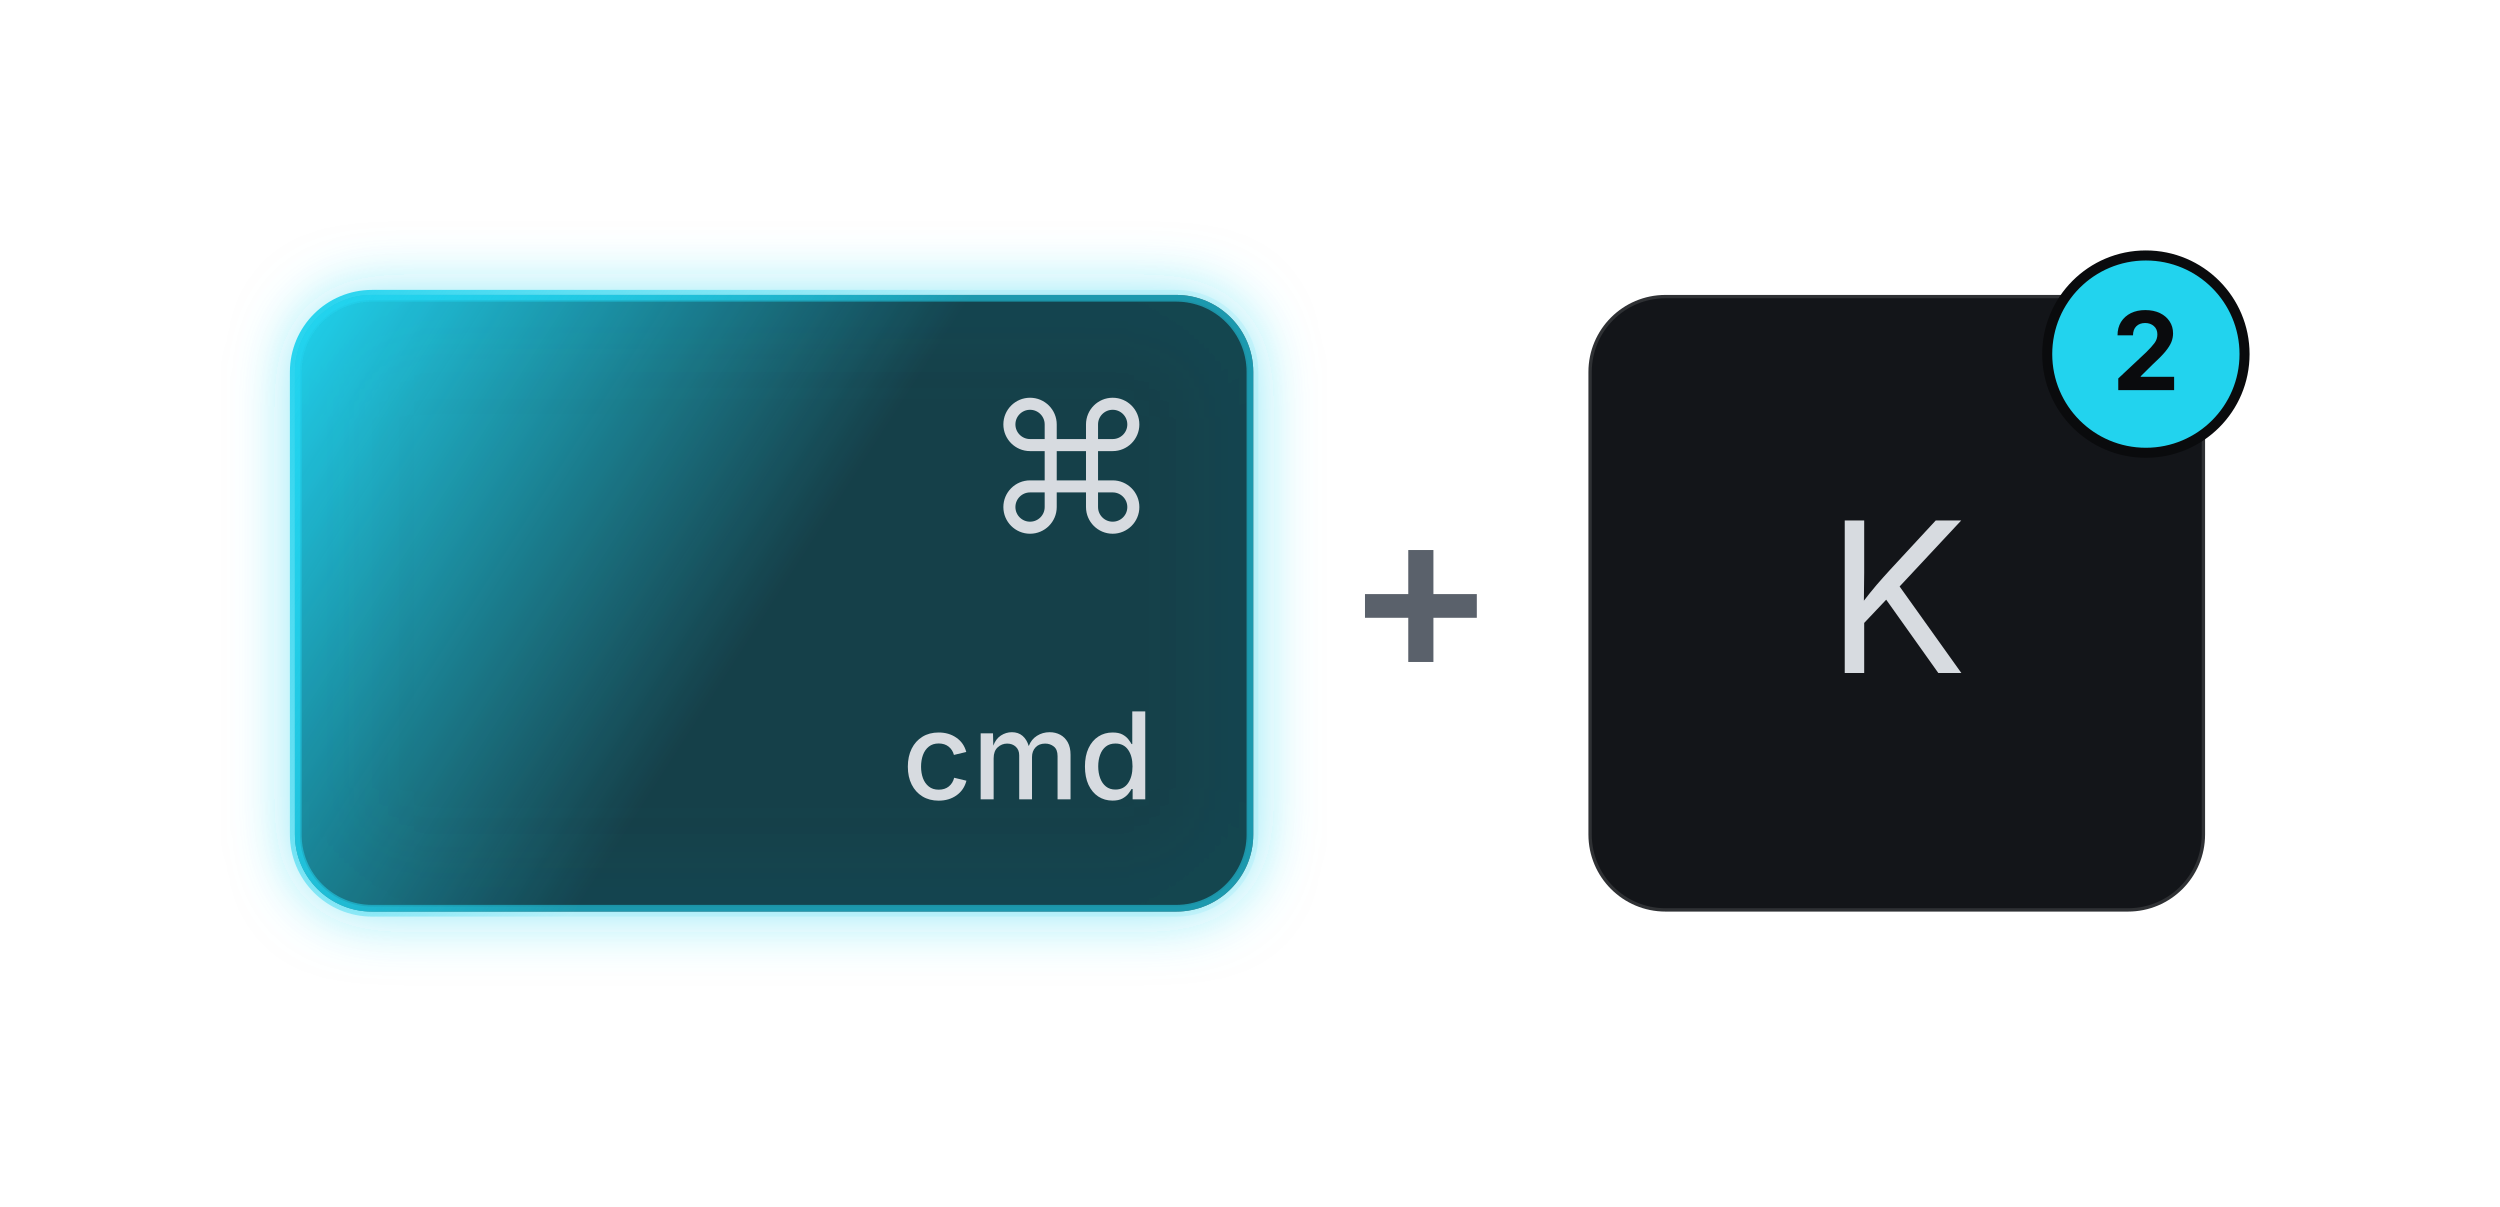
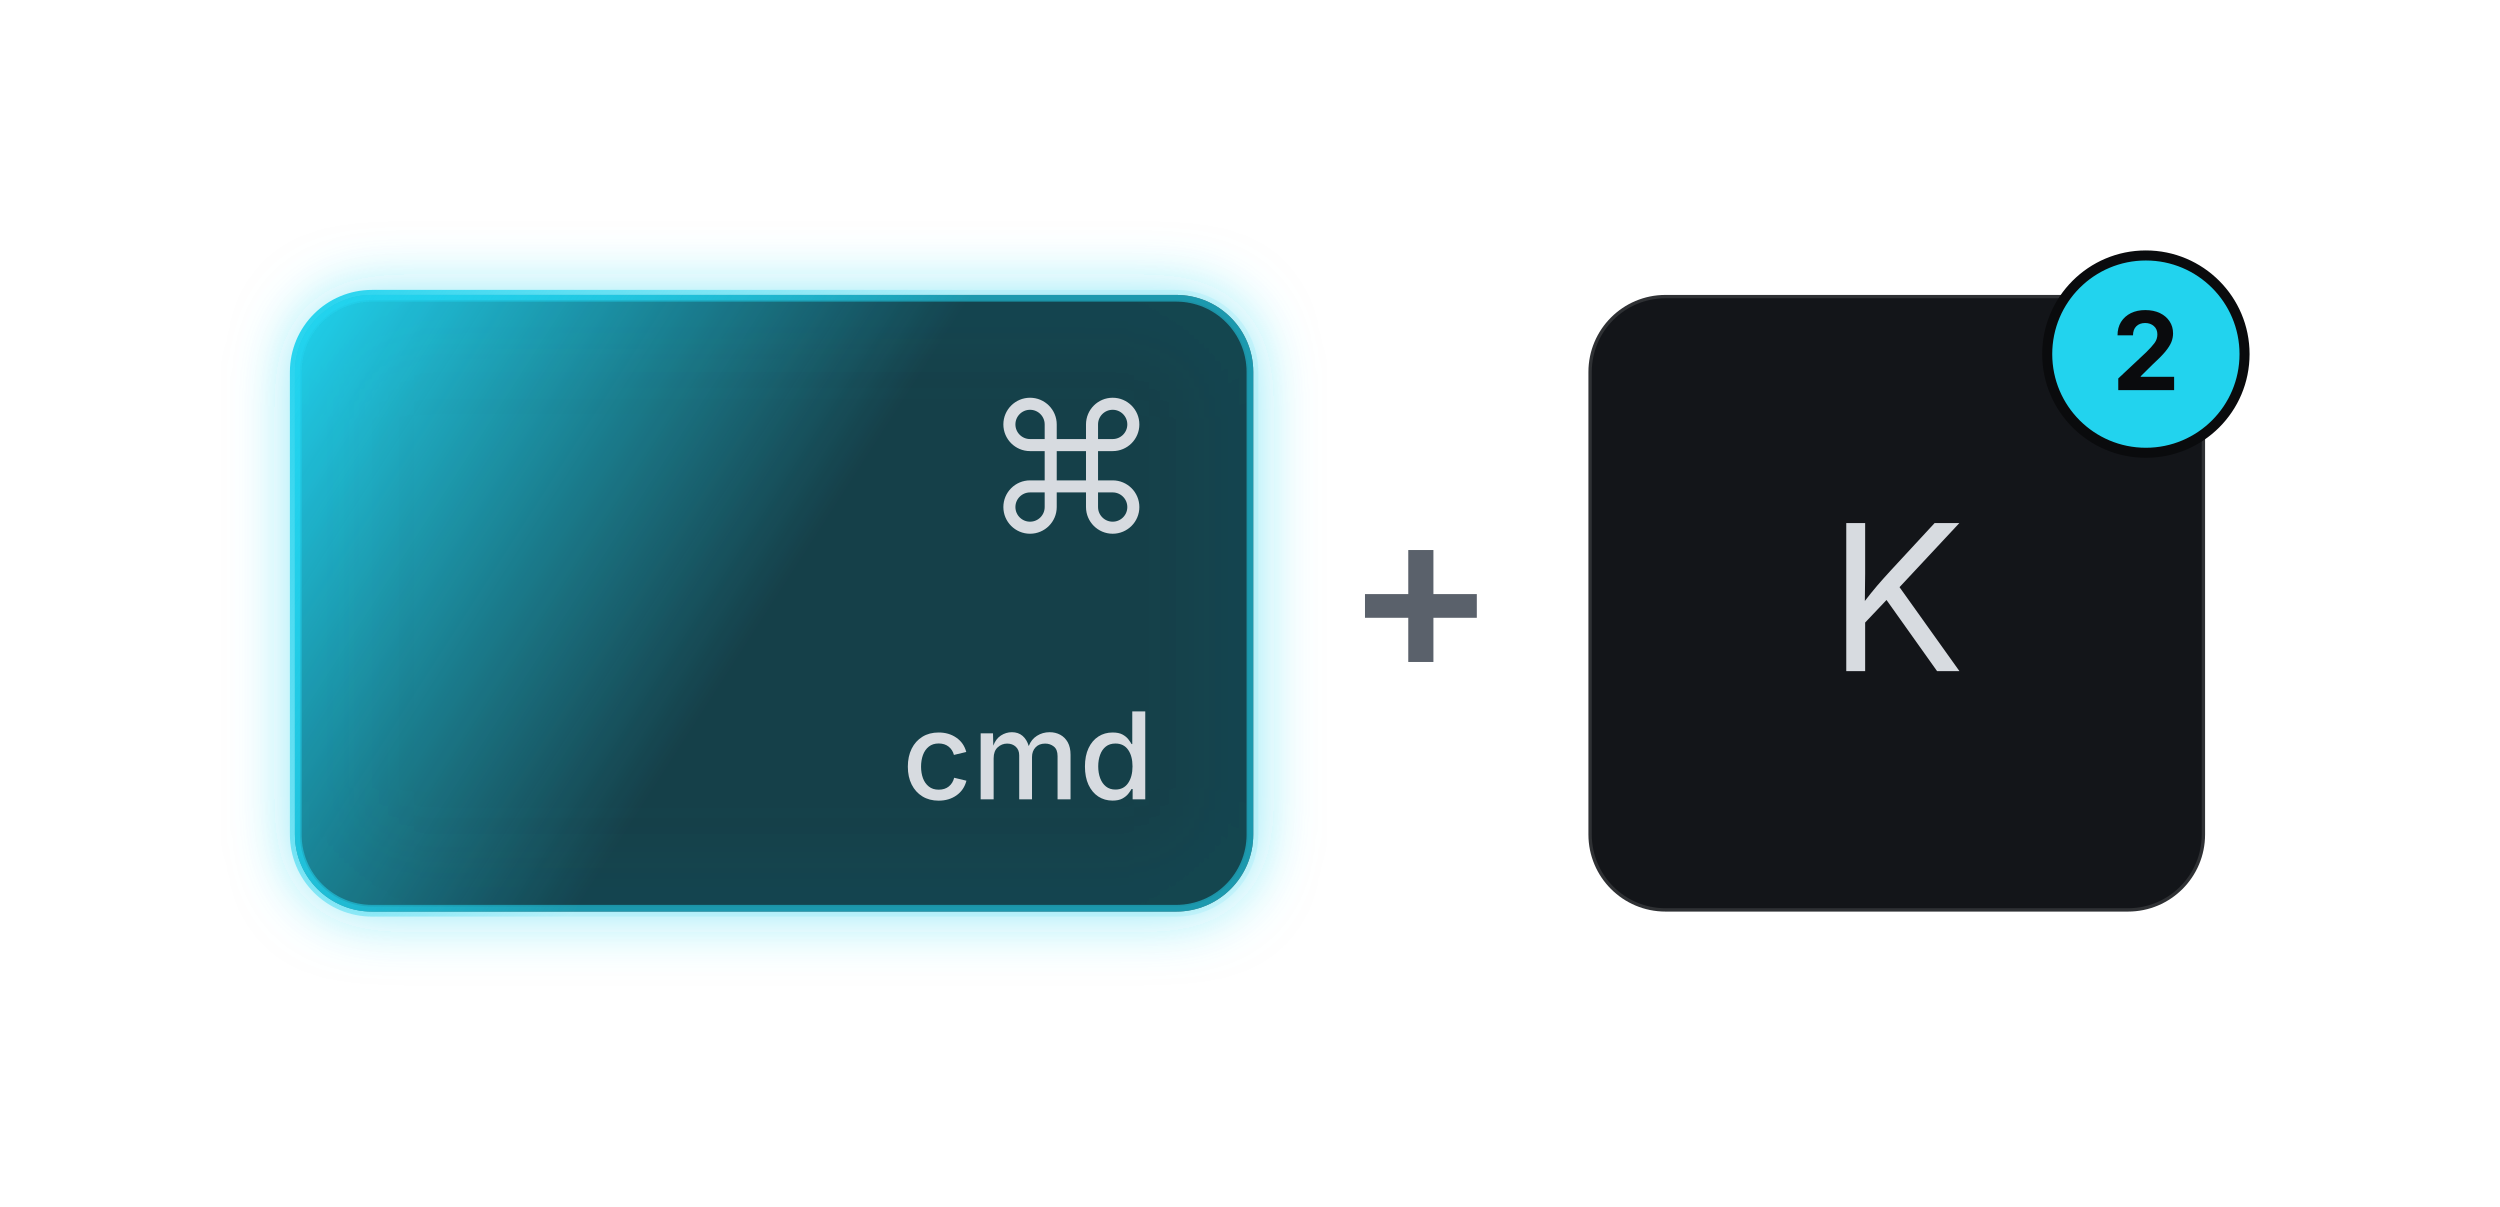
<svg xmlns="http://www.w3.org/2000/svg" width="372.978" height="180" viewBox="0 0 372.978 180">
  <defs>
    <clipPath id="c0">
      <path clip-rule="evenodd" d="M-100000 -100000H100000V100000H-100000ZM55.5 44H175.478A11.5 11.5 0 0 1 186.978 55.5V124.5A11.5 11.5 0 0 1 175.478 136H55.5A11.5 11.5 0 0 1 44 124.5V55.5A11.5 11.5 0 0 1 55.5 44Z" />
    </clipPath>
    <filter id="f1" x="-50%" y="-50%" width="200%" height="200%">
      <feGaussianBlur in="SourceAlpha" stdDeviation="4.6" result="blur" />
      <feFlood flood-color="rgb(34,211,238)" flood-opacity="0.55" result="tint" />
      <feComposite in="tint" in2="blur" operator="in" />
    </filter>
    <linearGradient id="g2" gradientUnits="userSpaceOnUse" x1="44" y1="44" x2="186.978" y2="136">
      <stop offset="0" stop-color="rgb(34,211,238)" />
      <stop offset="0.5" stop-color="rgb(34,211,238)" stop-opacity="0.1" />
    </linearGradient>
    <clipPath id="c3">
      <rect x="44" y="44" width="142.978" height="92" rx="11.5" />
    </clipPath>
    <filter id="f4" x="-50%" y="-50%" width="200%" height="200%">
      <feGaussianBlur in="SourceAlpha" stdDeviation="7.36" result="blur" />
      <feFlood flood-color="rgb(34,211,238)" flood-opacity="0.55" result="tint" />
      <feComposite in="tint" in2="blur" operator="in" result="shadow" />
      <feMerge>
        <feMergeNode in="shadow" />
        <feMergeNode in="SourceGraphic" />
      </feMerge>
    </filter>
    <linearGradient id="g5" gradientUnits="userSpaceOnUse" x1="44" y1="44" x2="186.978" y2="136">
      <stop offset="0" stop-color="rgb(34,211,238)" />
      <stop offset="0.5" stop-color="rgb(34,211,238)" stop-opacity="0.1" />
    </linearGradient>
  </defs>
  <g clip-path="url(#c0)">
    <rect x="44" y="44" width="142.978" height="92" rx="11.5" fill="#000" filter="url(#f1)" />
  </g>
  <rect x="44" y="44" width="142.978" height="92" rx="11.5" fill="#131519" />
  <rect x="44" y="44" width="142.978" height="92" rx="11.5" fill="url(#g2)" />
  <rect x="44" y="44" width="142.978" height="92" rx="11.5" fill="rgb(34,211,238)" fill-opacity="0.14" />
  <rect x="44" y="44" width="142.978" height="92" rx="11.5" fill="none" stroke="rgb(34,211,238)" stroke-opacity="0.55" stroke-width="2" clip-path="url(#c3)" filter="url(#f4)" />
  <rect x="44" y="44" width="142.978" height="92" rx="11.5" fill="none" stroke="url(#g5)" stroke-width="1.5" />
  <path transform="translate(147.5096 57.156) scale(1.027333)" d="M9 9V6a3 3 0 1 0-3 3h12a3 3 0 1 0-3-3v12a3 3 0 1 0 3-3H6a3 3 0 1 0 3 3V9" fill="none" stroke="#d7dbe0" stroke-width="1.75" stroke-linecap="round" stroke-linejoin="round" />
  <g transform="translate(134.596 119.2489) scale(0.008804688)" fill="#d7dbe0">
    <path transform="translate(0 0)" d="M618 23Q460 23 343 -49Q226 -121 161 -250Q96 -380 96 -553Q96 -727 161 -858Q226 -988 343 -1060Q460 -1132 618 -1132Q792 -1132 918 -1044Q1045 -957 1086 -802L877 -752Q854 -839 788 -892Q721 -946 619 -946Q518 -946 452 -893Q385 -840 352 -750Q320 -661 320 -553Q320 -446 352 -358Q385 -269 452 -216Q518 -163 619 -163Q723 -163 791 -218Q859 -274 881 -365L1089 -315Q1048 -157 921 -67Q794 23 618 23Z" />
    <path transform="translate(1182 0)" d="M148 0V-1118H357L362 -909Q405 -1025 491 -1081Q577 -1137 677 -1137Q786 -1137 858 -1075Q930 -1013 963 -902Q1005 -1015 1102 -1076Q1198 -1137 1317 -1137Q1416 -1137 1496 -1094Q1576 -1051 1624 -966Q1671 -881 1671 -754V0H1451V-732Q1451 -844 1388 -894Q1326 -944 1241 -944Q1137 -944 1078 -880Q1018 -816 1018 -716V0H801V-746Q801 -836 744 -890Q686 -944 597 -944Q505 -944 436 -880Q368 -817 368 -695V0Z" />
    <path transform="translate(3001 0)" d="M564 22Q428 22 322 -47Q217 -116 156 -246Q96 -376 96 -556Q96 -738 157 -867Q218 -996 324 -1064Q429 -1132 564 -1132Q668 -1132 732 -1098Q796 -1063 832 -1016Q867 -970 886 -936H898V-1490H1118V0H904V-175H886Q866 -139 830 -93Q793 -47 729 -12Q665 22 564 22ZM612 -165Q752 -165 827 -274Q902 -383 902 -558Q902 -732 828 -838Q754 -945 612 -945Q515 -945 450 -894Q386 -843 354 -756Q321 -668 321 -558Q321 -447 354 -358Q387 -269 452 -217Q517 -165 612 -165Z" />
  </g>
  <g transform="translate(200.5391 100.2212) scale(0.01660156)" fill="#5a616b">
    <path transform="translate(0 0)" d="M576 -88V-485H187V-698H576V-1094H802V-698H1192V-485H802V-88Z" />
  </g>
  <rect x="236.978" y="44" width="92" height="92" rx="11.5" fill="#131519" />
  <rect x="236.978" y="44" width="92" height="92" rx="11.5" fill="none" stroke="rgb(255,255,255)" stroke-opacity="0.12" stroke-width="1" />
-   <g transform="translate(272.4695 100.4035) scale(0.01527344)" fill="#d7dbe0">
+   <g transform="translate(272.7785 100.127) scale(0.01482422)" fill="#d7dbe0">
    <path transform="translate(0 0)" d="M180 0V-1490H370V-980L367 -706Q429 -787 492 -861Q556 -935 624 -1009L1069 -1490H1318L716 -845L1319 0H1094L585 -716L370 -489V0Z" />
  </g>
  <circle cx="320.146" cy="52.832" r="14.72" fill="#22d3ee" stroke="#0a0b0d" stroke-width="1.5" />
  <g transform="translate(315.0461 58.19972) scale(0.00790625)" fill="#0a0b0d">
    <path transform="translate(0 0)" d="M124 0V-220L652 -715Q753 -814 808 -888Q862 -961 862 -1051Q862 -1151 796 -1208Q731 -1266 631 -1266Q527 -1266 464 -1204Q402 -1142 402 -1033H110Q110 -1178 176 -1286Q243 -1393 361 -1452Q479 -1510 633 -1510Q791 -1510 909 -1454Q1027 -1397 1092 -1298Q1158 -1199 1158 -1070Q1158 -987 1126 -906Q1093 -825 1010 -724Q926 -624 773 -484L548 -262V-251H1178V0Z" />
  </g>
</svg>
